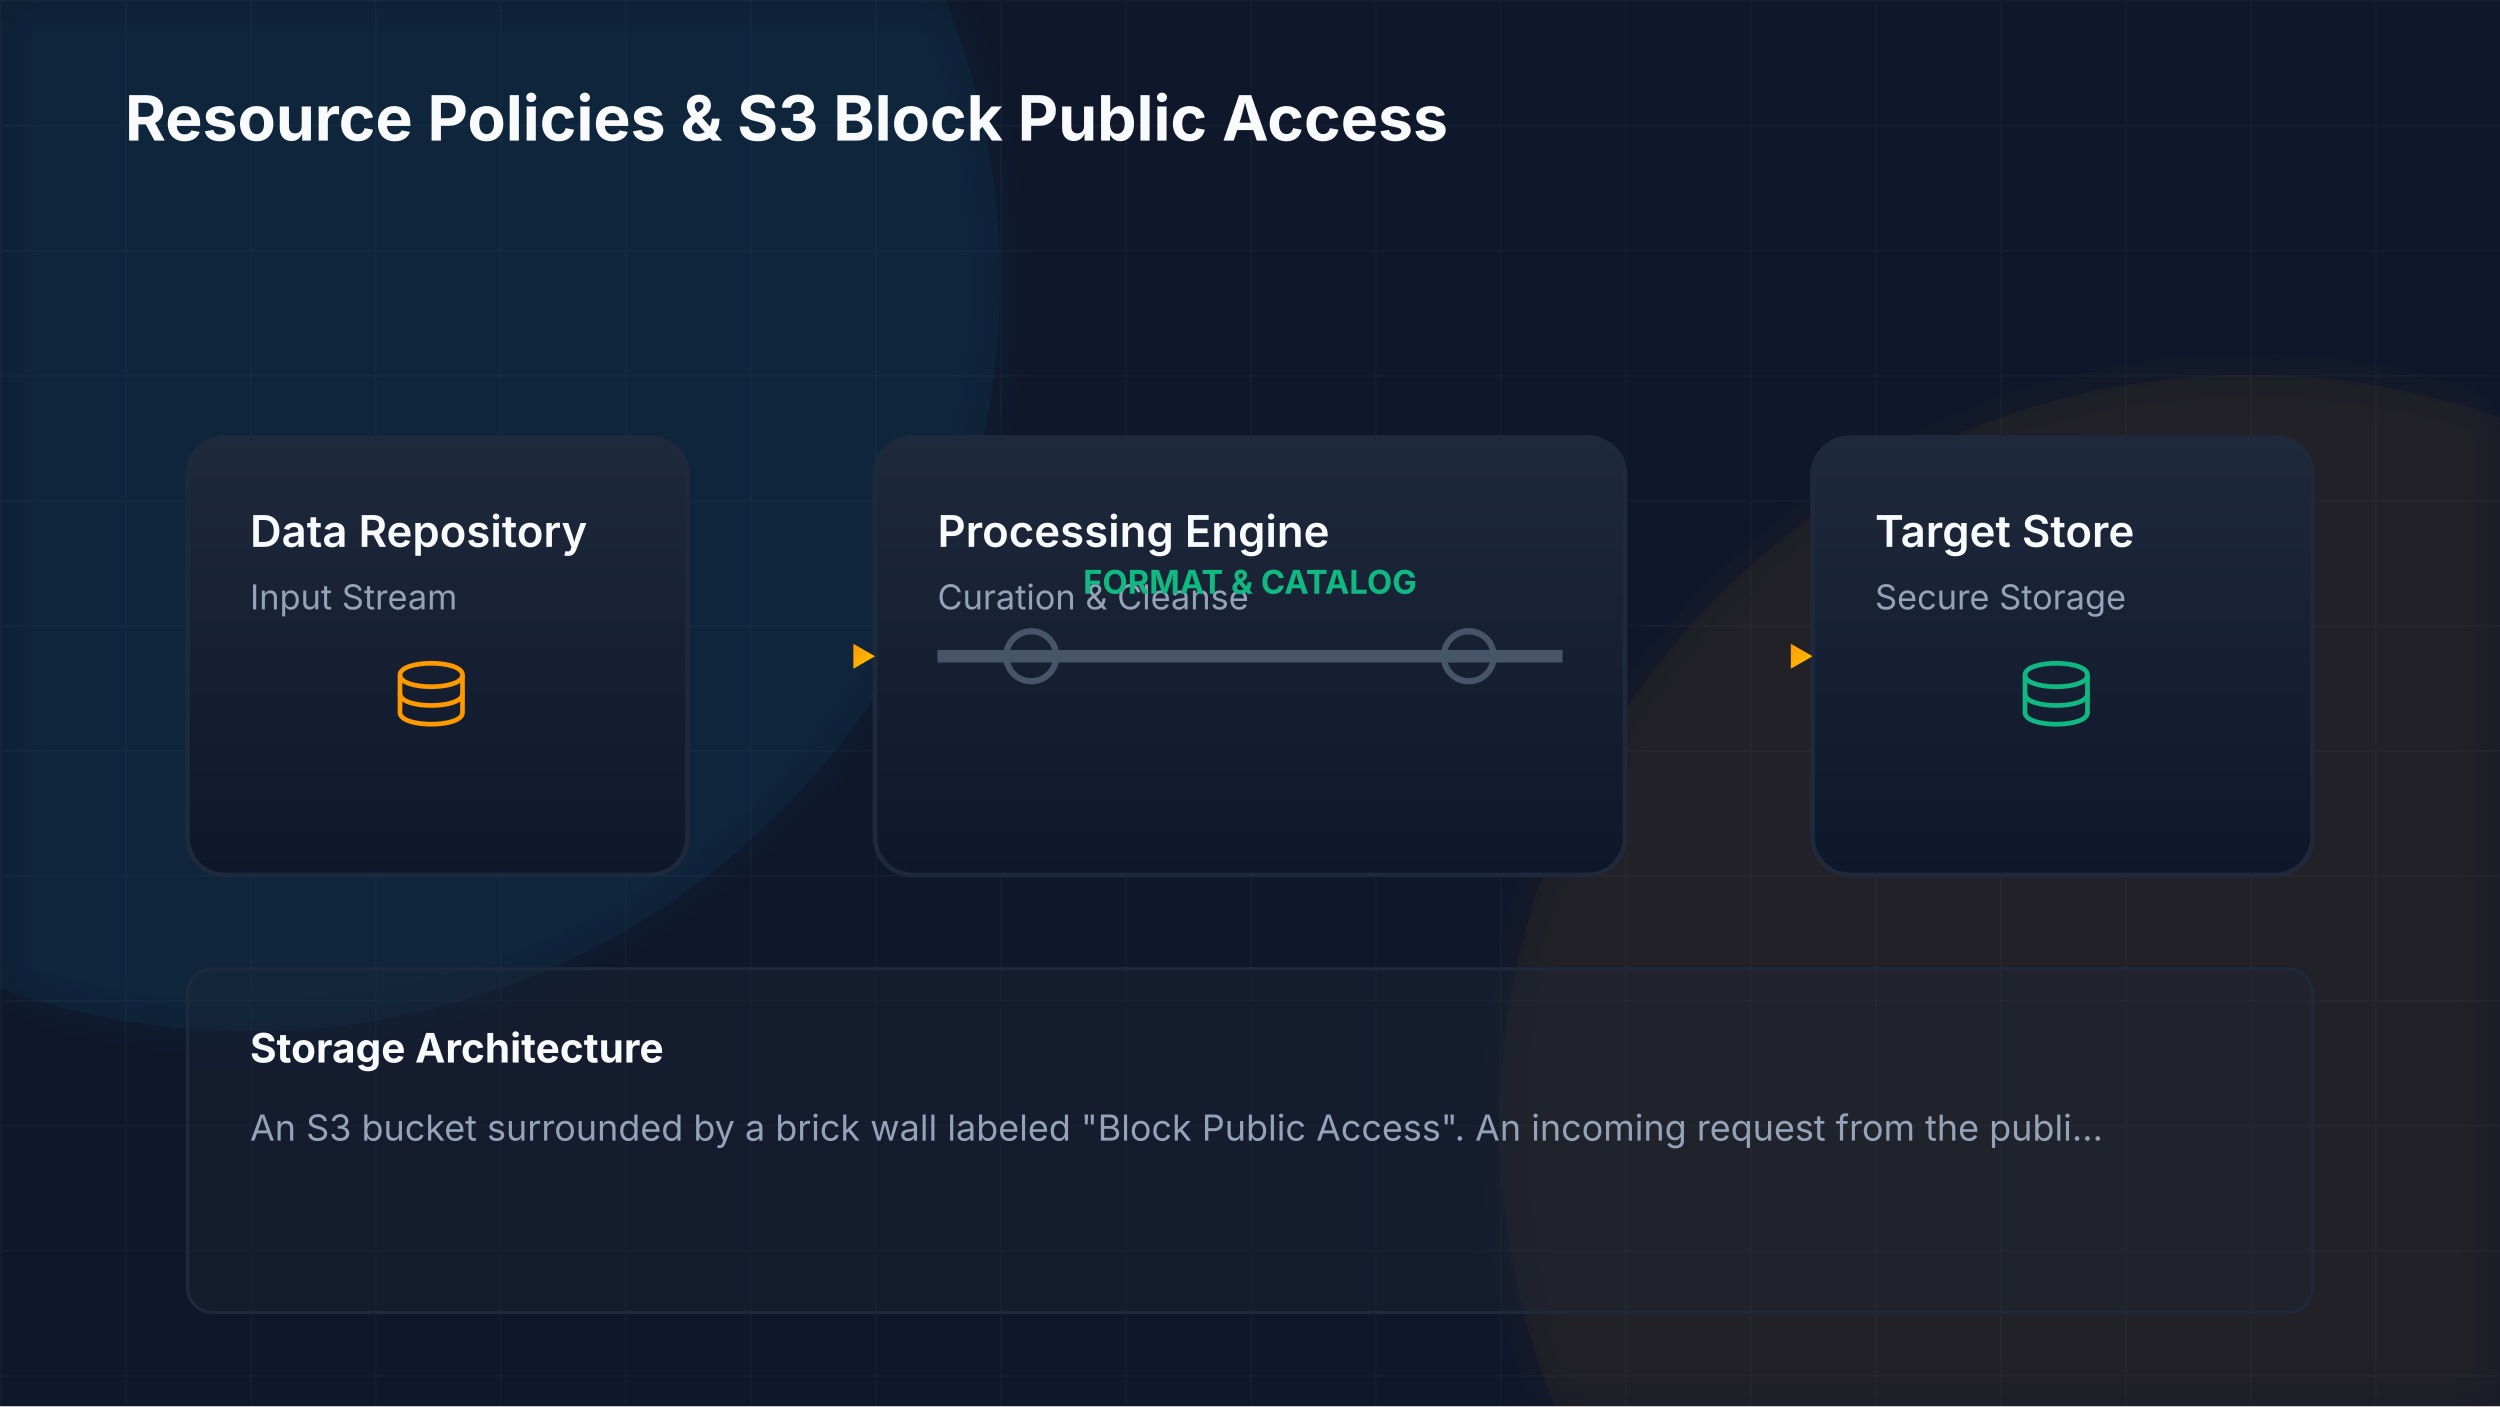
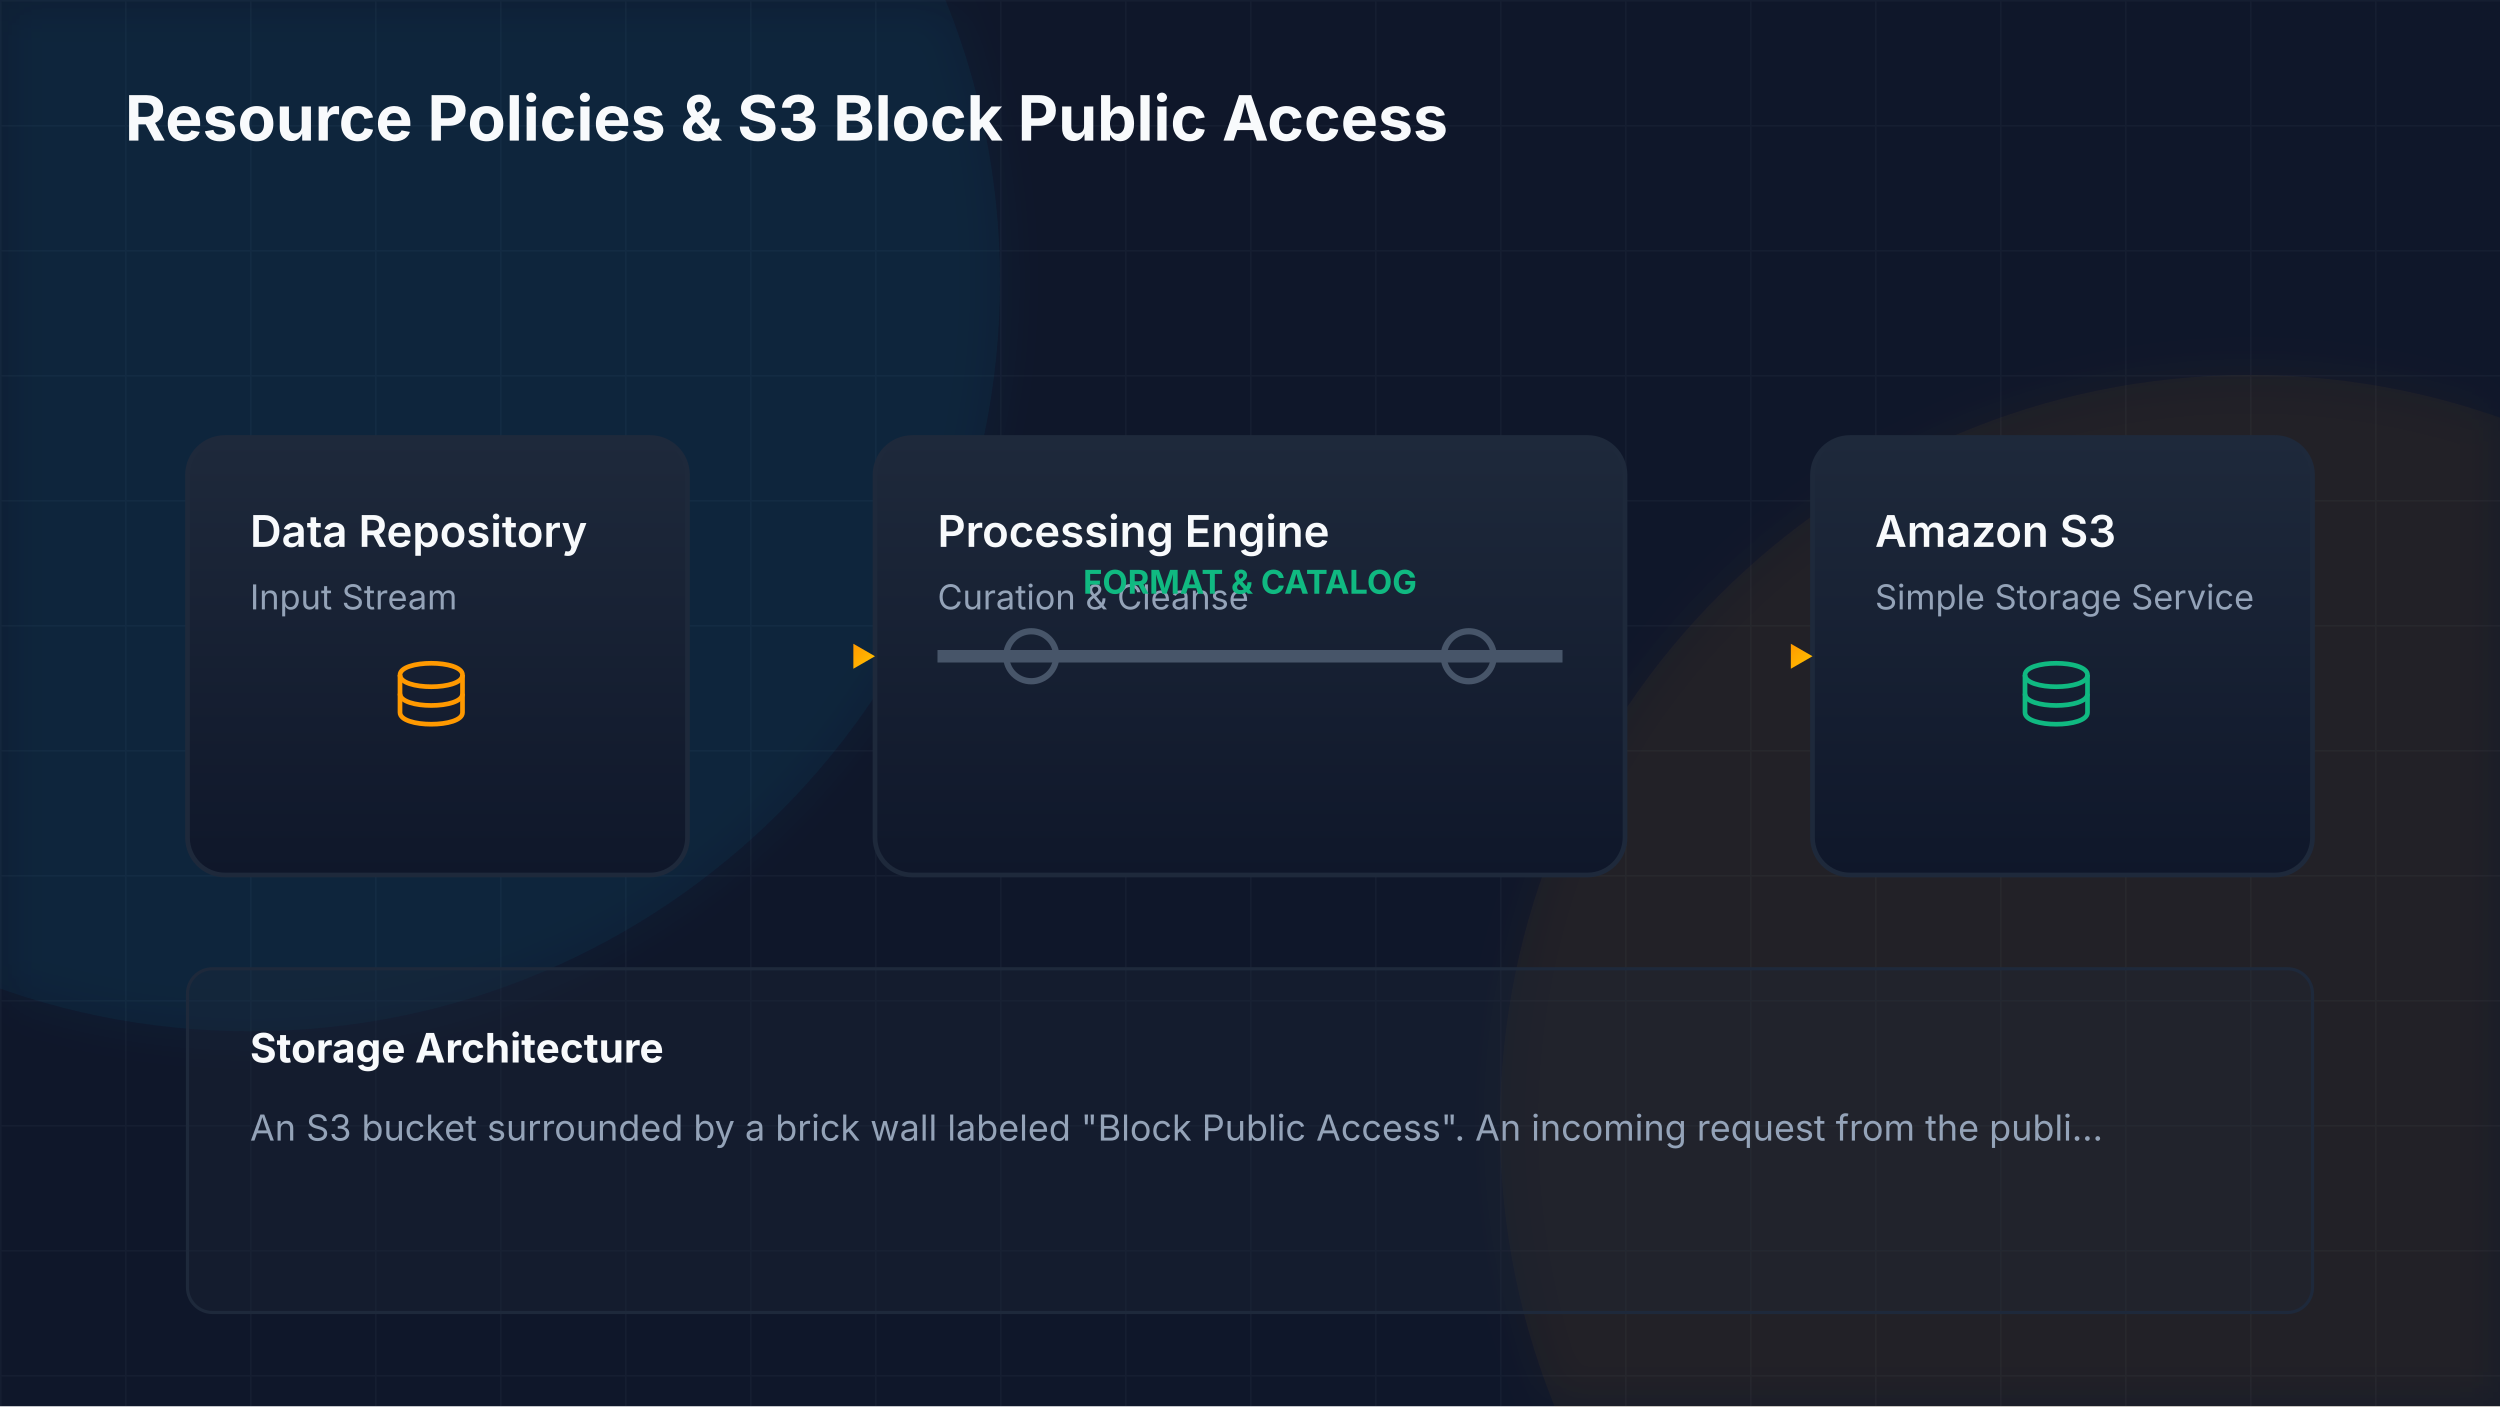
<svg xmlns="http://www.w3.org/2000/svg" viewBox="0 0 800 450" width="100%" height="100%">
  <defs>
    <linearGradient id="aws-orange" x1="0%" y1="0%" x2="100%" y2="100%">
      <stop offset="0%" stop-color="#FF9900" />
      <stop offset="100%" stop-color="#FFC400" />
    </linearGradient>
    <linearGradient id="cloud-blue" x1="0%" y1="0%" x2="100%" y2="100%">
      <stop offset="0%" stop-color="#00A3E0" />
      <stop offset="100%" stop-color="#1D70B8" />
    </linearGradient>
    <linearGradient id="success-green" x1="0%" y1="0%" x2="100%" y2="100%">
      <stop offset="0%" stop-color="#10B981" />
      <stop offset="100%" stop-color="#059669" />
    </linearGradient>
    <linearGradient id="alert-red" x1="0%" y1="0%" x2="100%" y2="100%">
      <stop offset="0%" stop-color="#EF4444" />
      <stop offset="100%" stop-color="#DC2626" />
    </linearGradient>
    <linearGradient id="warning-gold" x1="0%" y1="0%" x2="100%" y2="100%">
      <stop offset="0%" stop-color="#F59E0B" />
      <stop offset="100%" stop-color="#D97706" />
    </linearGradient>
    <linearGradient id="dark-card" x1="0%" y1="0%" x2="0%" y2="100%">
      <stop offset="0%" stop-color="#1E293B" />
      <stop offset="100%" stop-color="#0F172A" />
    </linearGradient>
    <linearGradient id="purple-glow" x1="0%" y1="0%" x2="100%" y2="100%">
      <stop offset="0%" stop-color="#8B5CF6" />
      <stop offset="100%" stop-color="#6D28D9" />
    </linearGradient>
    <filter id="glow-orange" x="-20%" y="-20%" width="140%" height="140%">
      <feGaussianBlur stdDeviation="8" result="blur" />
      <feComposite in="SourceGraphic" in2="blur" operator="over" />
    </filter>
    <filter id="glow-blue" x="-20%" y="-20%" width="140%" height="140%">
      <feGaussianBlur stdDeviation="8" result="blur" />
      <feComposite in="SourceGraphic" in2="blur" operator="over" />
    </filter>
    <pattern id="grid" width="40" height="40" patternUnits="userSpaceOnUse">
      <path d="M 40 0 L 0 0 0 40" fill="none" stroke="rgba(148, 163, 184, 0.05)" stroke-width="1" />
    </pattern>
  </defs>
  <rect width="800" height="450" fill="#0F172A" />
  <rect width="800" height="450" fill="url(#grid)" />
  <circle cx="80.0" cy="90.0" r="240.0" fill="rgba(0, 163, 224, 0.05)" filter="url(#glow-blue)" />
  <circle cx="720.0" cy="360.0" r="240.0" fill="rgba(255, 153, 0, 0.04)" filter="url(#glow-orange)" />
  <text x="40" y="45" font-family="Inter, system-ui, sans-serif" font-size="20" font-weight="700" fill="#F8FAFC">Resource Policies &amp; S3 Block Public Access</text>
  <rect x="60" y="140" width="160" height="140" rx="12" fill="url(#dark-card)" stroke="#1E293B" stroke-width="1.5" />
  <text x="80" y="175" font-family="Inter, system-ui, sans-serif" font-size="14" font-weight="600" fill="#F8FAFC">Data Repository</text>
  <text x="80" y="195" font-family="Inter, system-ui, sans-serif" font-size="11" fill="#94A3B8">Input Stream</text>
  <g transform="translate(128,210)">
    <path d="M 0 6 C 0 1, 20 1, 20 6 C 20 11, 0 11, 0 6 Z" fill="none" stroke="#FF9900" stroke-width="1.5" />
    <path d="M 0 6 L 0 12 C 0 17, 20 17, 20 12 L 20 6" fill="none" stroke="#FF9900" stroke-width="1.5" />
    <path d="M 0 12 L 0 18 C 0 23, 20 23, 20 18 L 20 12" fill="none" stroke="#FF9900" stroke-width="1.5" />
  </g>
  <rect x="280" y="140" width="240" height="140" rx="12" fill="url(#dark-card)" stroke="#1E293B" stroke-width="1.5" />
  <text x="300" y="175" font-family="Inter, system-ui, sans-serif" font-size="14" font-weight="600" fill="#F8FAFC">Processing Engine</text>
  <text x="300" y="195" font-family="Inter, system-ui, sans-serif" font-size="11" fill="#94A3B8">Curation &amp; Cleanse</text>
  <line x1="300" y1="210" x2="500" y2="210" stroke="#475569" stroke-width="4" />
  <circle cx="330" cy="210" r="8" fill="none" stroke="#475569" stroke-width="2" />
  <circle cx="470" cy="210" r="8" fill="none" stroke="#475569" stroke-width="2" />
  <text x="400" y="190" font-family="Inter" font-size="10.5" fill="#10B981" font-weight="700" text-anchor="middle">FORMAT &amp; CATALOG</text>
  <rect x="580" y="140" width="160" height="140" rx="12" fill="url(#dark-card)" stroke="#1E293B" stroke-width="1.5" />
-   <text x="600" y="175" font-family="Inter, system-ui, sans-serif" font-size="14" font-weight="600" fill="#F8FAFC">Target Store</text>
-   <text x="600" y="195" font-family="Inter, system-ui, sans-serif" font-size="11" fill="#94A3B8">Secure Storage</text>
+   <text x="600" y="175" font-family="Inter, system-ui, sans-serif" font-size="14" font-weight="600" fill="#F8FAFC">Amazon S3</text>
+   <text x="600" y="195" font-family="Inter, system-ui, sans-serif" font-size="11" fill="#94A3B8">Simple Storage Service</text>
  <g transform="translate(648,210)">
    <path d="M 0 6 C 0 1, 20 1, 20 6 C 20 11, 0 11, 0 6 Z" fill="none" stroke="#10B981" stroke-width="1.5" />
    <path d="M 0 6 L 0 12 C 0 17, 20 17, 20 12 L 20 6" fill="none" stroke="#10B981" stroke-width="1.5" />
    <path d="M 0 12 L 0 18 C 0 23, 20 23, 20 18 L 20 12" fill="none" stroke="#10B981" stroke-width="1.5" />
  </g>
  <line x1="220" y1="210" x2="280" y2="210" stroke="url(#aws-orange)" stroke-width="2" />
  <path d="M 280 210 L 273.072 214.0 L 273.072 206.0 Z" fill="url(#aws-orange)" />
  <line x1="520" y1="210" x2="580" y2="210" stroke="url(#aws-orange)" stroke-width="2" />
  <path d="M 580 210 L 573.072 214.0 L 573.072 206.0 Z" fill="url(#aws-orange)" />
  <rect x="60" y="310" width="680" height="110" rx="8" fill="rgba(30,41,59,0.3)" stroke="#1E293B" stroke-width="1" />
  <text x="80" y="340" font-family="Inter, sans-serif" font-size="13" font-weight="700" fill="#F8FAFC">Storage Architecture</text>
  <text x="80" y="365" font-family="Inter, sans-serif" font-size="11.5" fill="#94A3B8">An S3 bucket surrounded by a brick wall labeled "Block Public Access". An incoming request from the publi...</text>
</svg>
